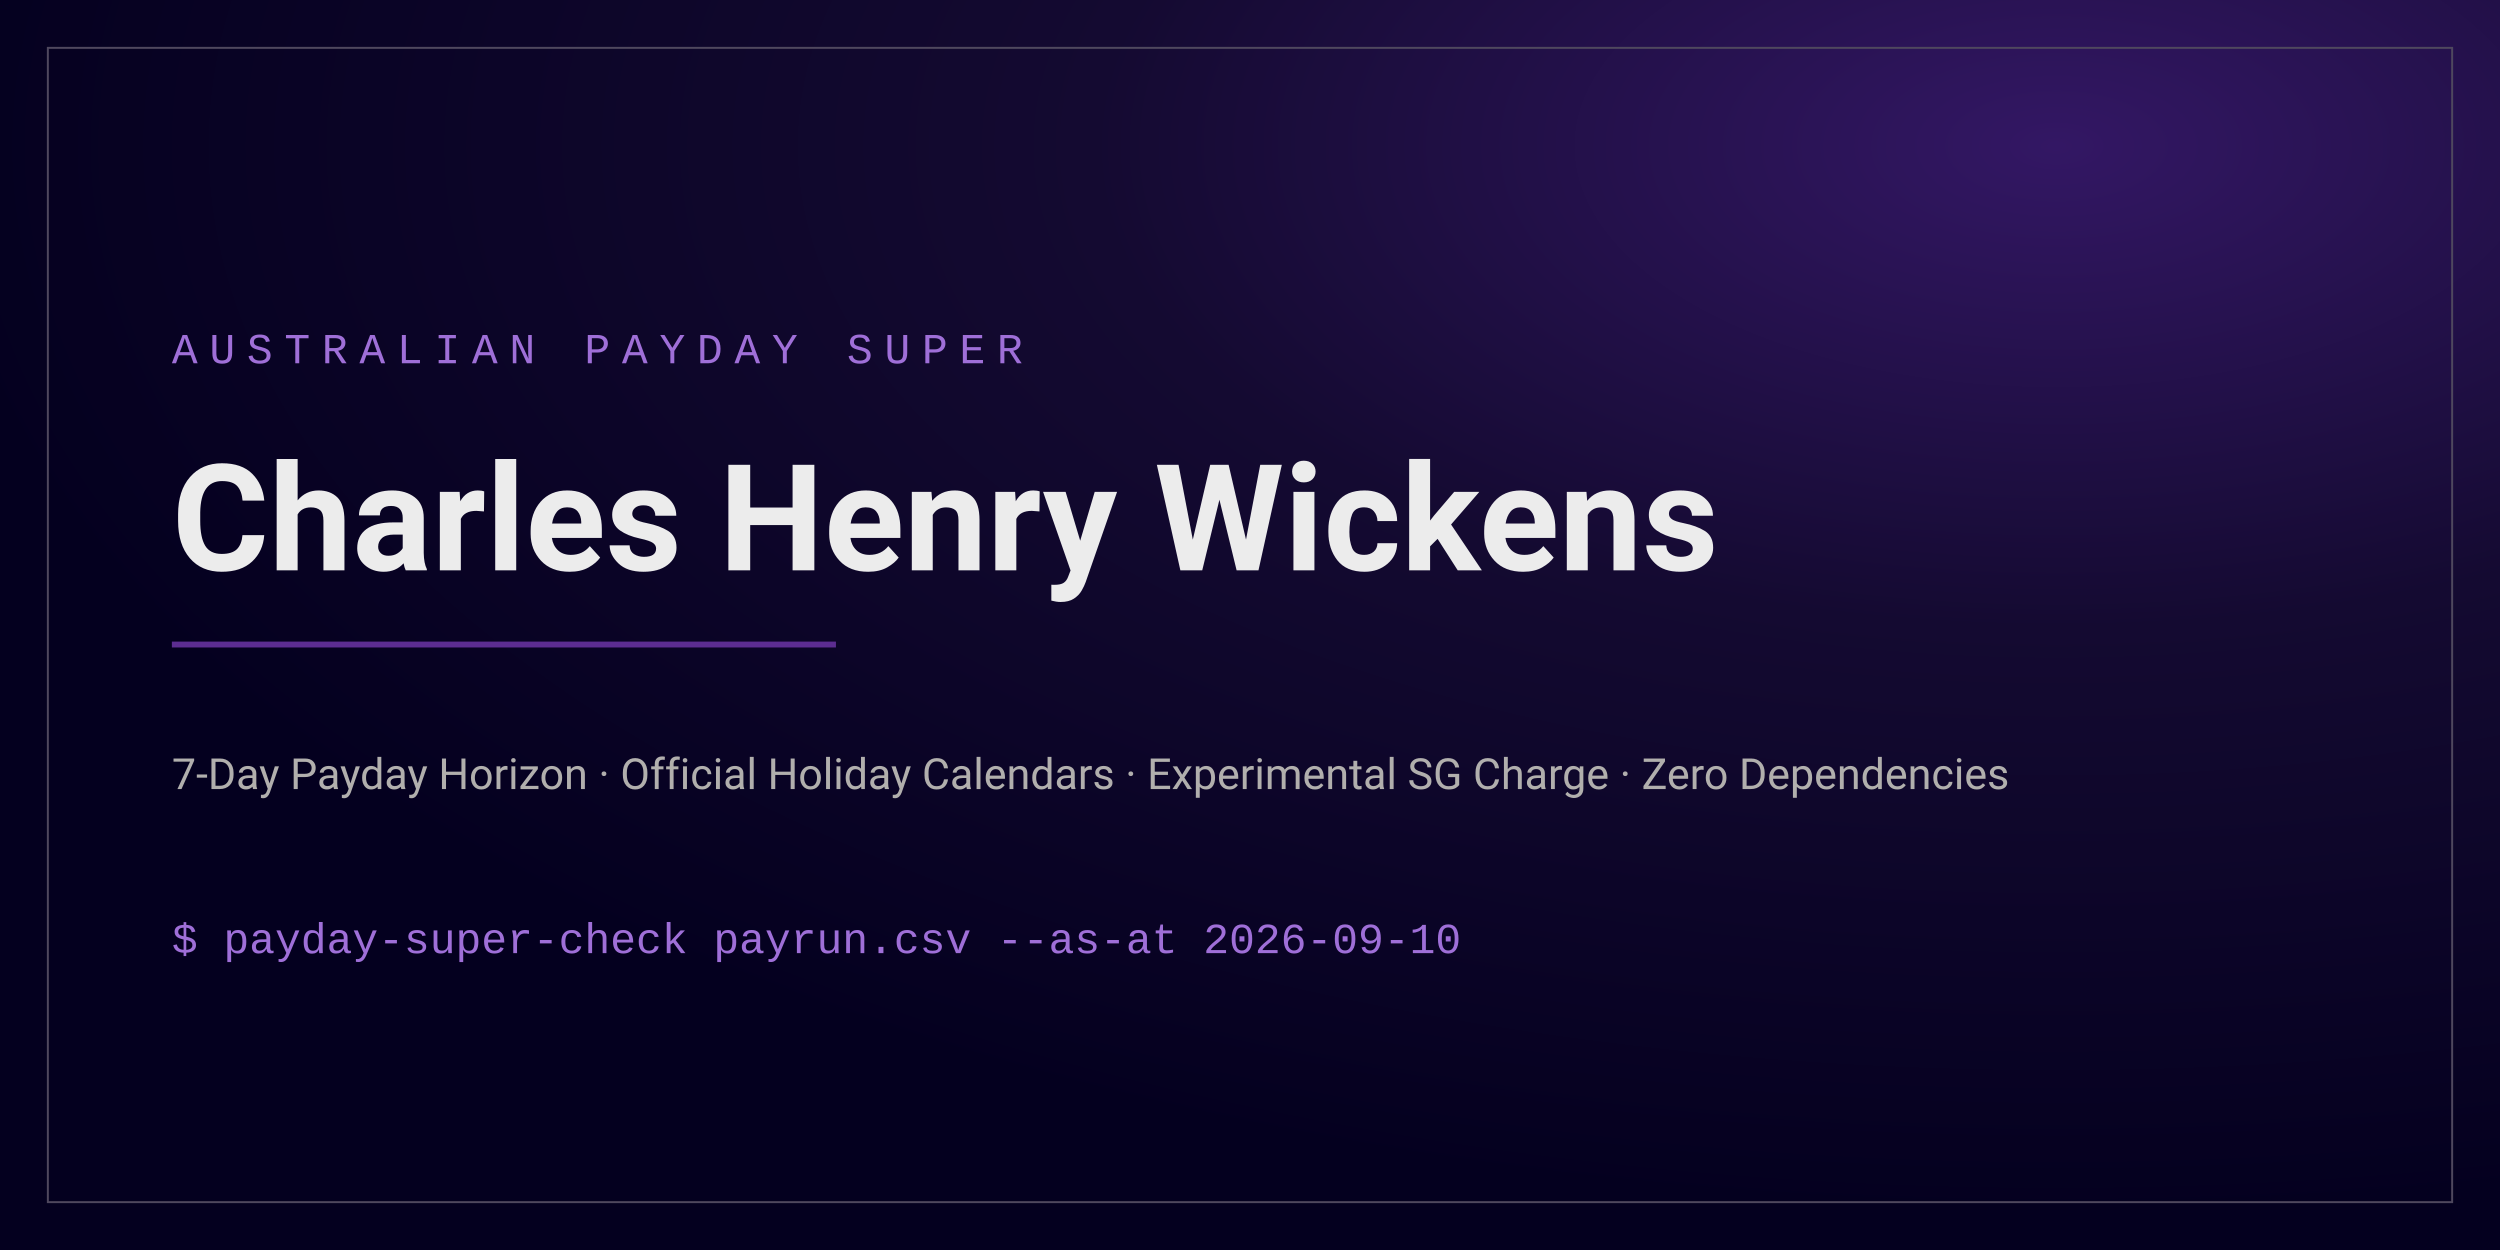
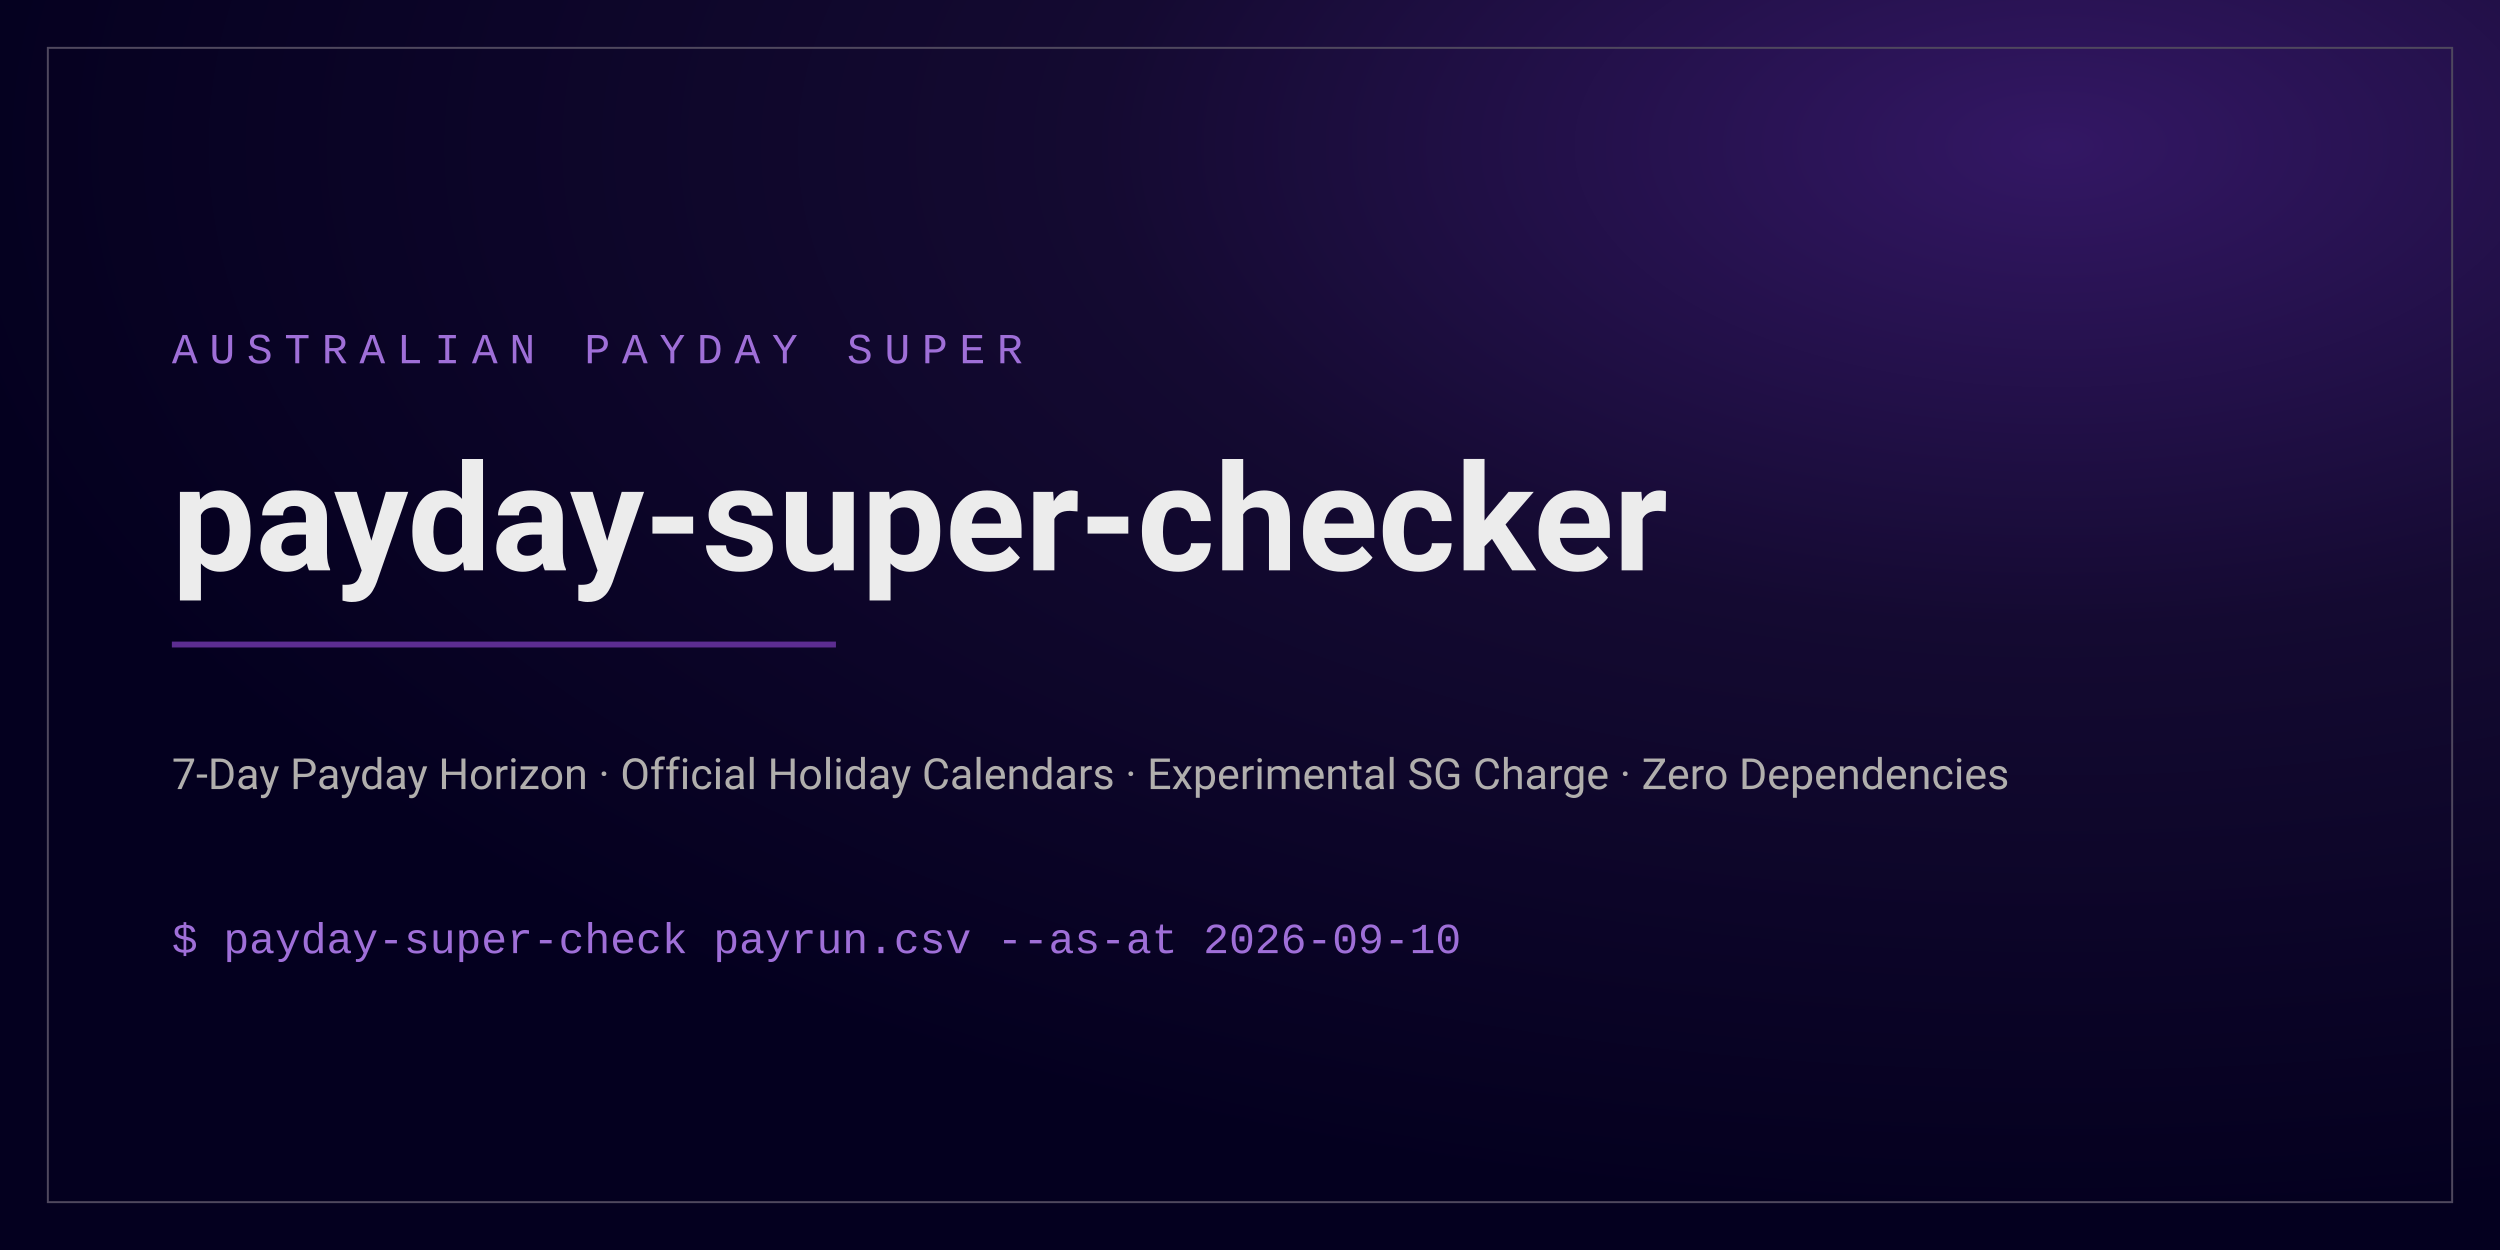
- <svg xmlns="http://www.w3.org/2000/svg" viewBox="0 0 1280 640" width="1280" height="640" role="img" aria-label="Charles Henry Wickens, Australian Payday Super">
+ <svg xmlns="http://www.w3.org/2000/svg" viewBox="0 0 1280 640" width="1280" height="640" role="img" aria-label="payday-super-checker, Australian Payday Super">
  <defs>
    <radialGradient id="glow" cx="82%" cy="12%" r="85%">
      <stop offset="0%" stop-color="#331764" />
      <stop offset="45%" stop-color="#140A31" />
      <stop offset="100%" stop-color="#04001F" />
    </radialGradient>
  </defs>
  <rect width="1280" height="640" fill="#04001F" />
  <rect width="1280" height="640" fill="url(#glow)" />
  <rect x="24.5" y="24.5" width="1231" height="591" fill="none" stroke="#4F485E" stroke-width="1" />
  <text x="88" y="186" font-family="Consolas, 'Courier New', monospace" font-size="22" letter-spacing="6" fill="#9F6FD8">AUSTRALIAN PAYDAY SUPER</text>
-   <text x="88" y="292" font-family="-apple-system, BlinkMacSystemFont, 'Segoe UI', Roboto, Helvetica, Arial, sans-serif" font-size="76" font-weight="700" fill="#ECECEC">Charles Henry Wickens</text>
+   <text x="88" y="292" font-family="-apple-system, BlinkMacSystemFont, 'Segoe UI', Roboto, Helvetica, Arial, sans-serif" font-size="76" font-weight="700" fill="#ECECEC">payday-super-checker</text>
  <line x1="88" y1="330" x2="428" y2="330" stroke="#5C2D91" stroke-width="3" />
  <text x="88" y="404" font-family="-apple-system, BlinkMacSystemFont, 'Segoe UI', Roboto, Helvetica, Arial, sans-serif" font-size="22" fill="#B1AFAD">7-Day Payday Horizon · Official Holiday Calendars · Experimental SG Charge · Zero Dependencies</text>
  <text x="88" y="488" font-family="Consolas, 'Courier New', monospace" font-size="22" fill="#9F6FD8">$ payday-super-check payrun.csv --as-at 2026-09-10</text>
</svg>
